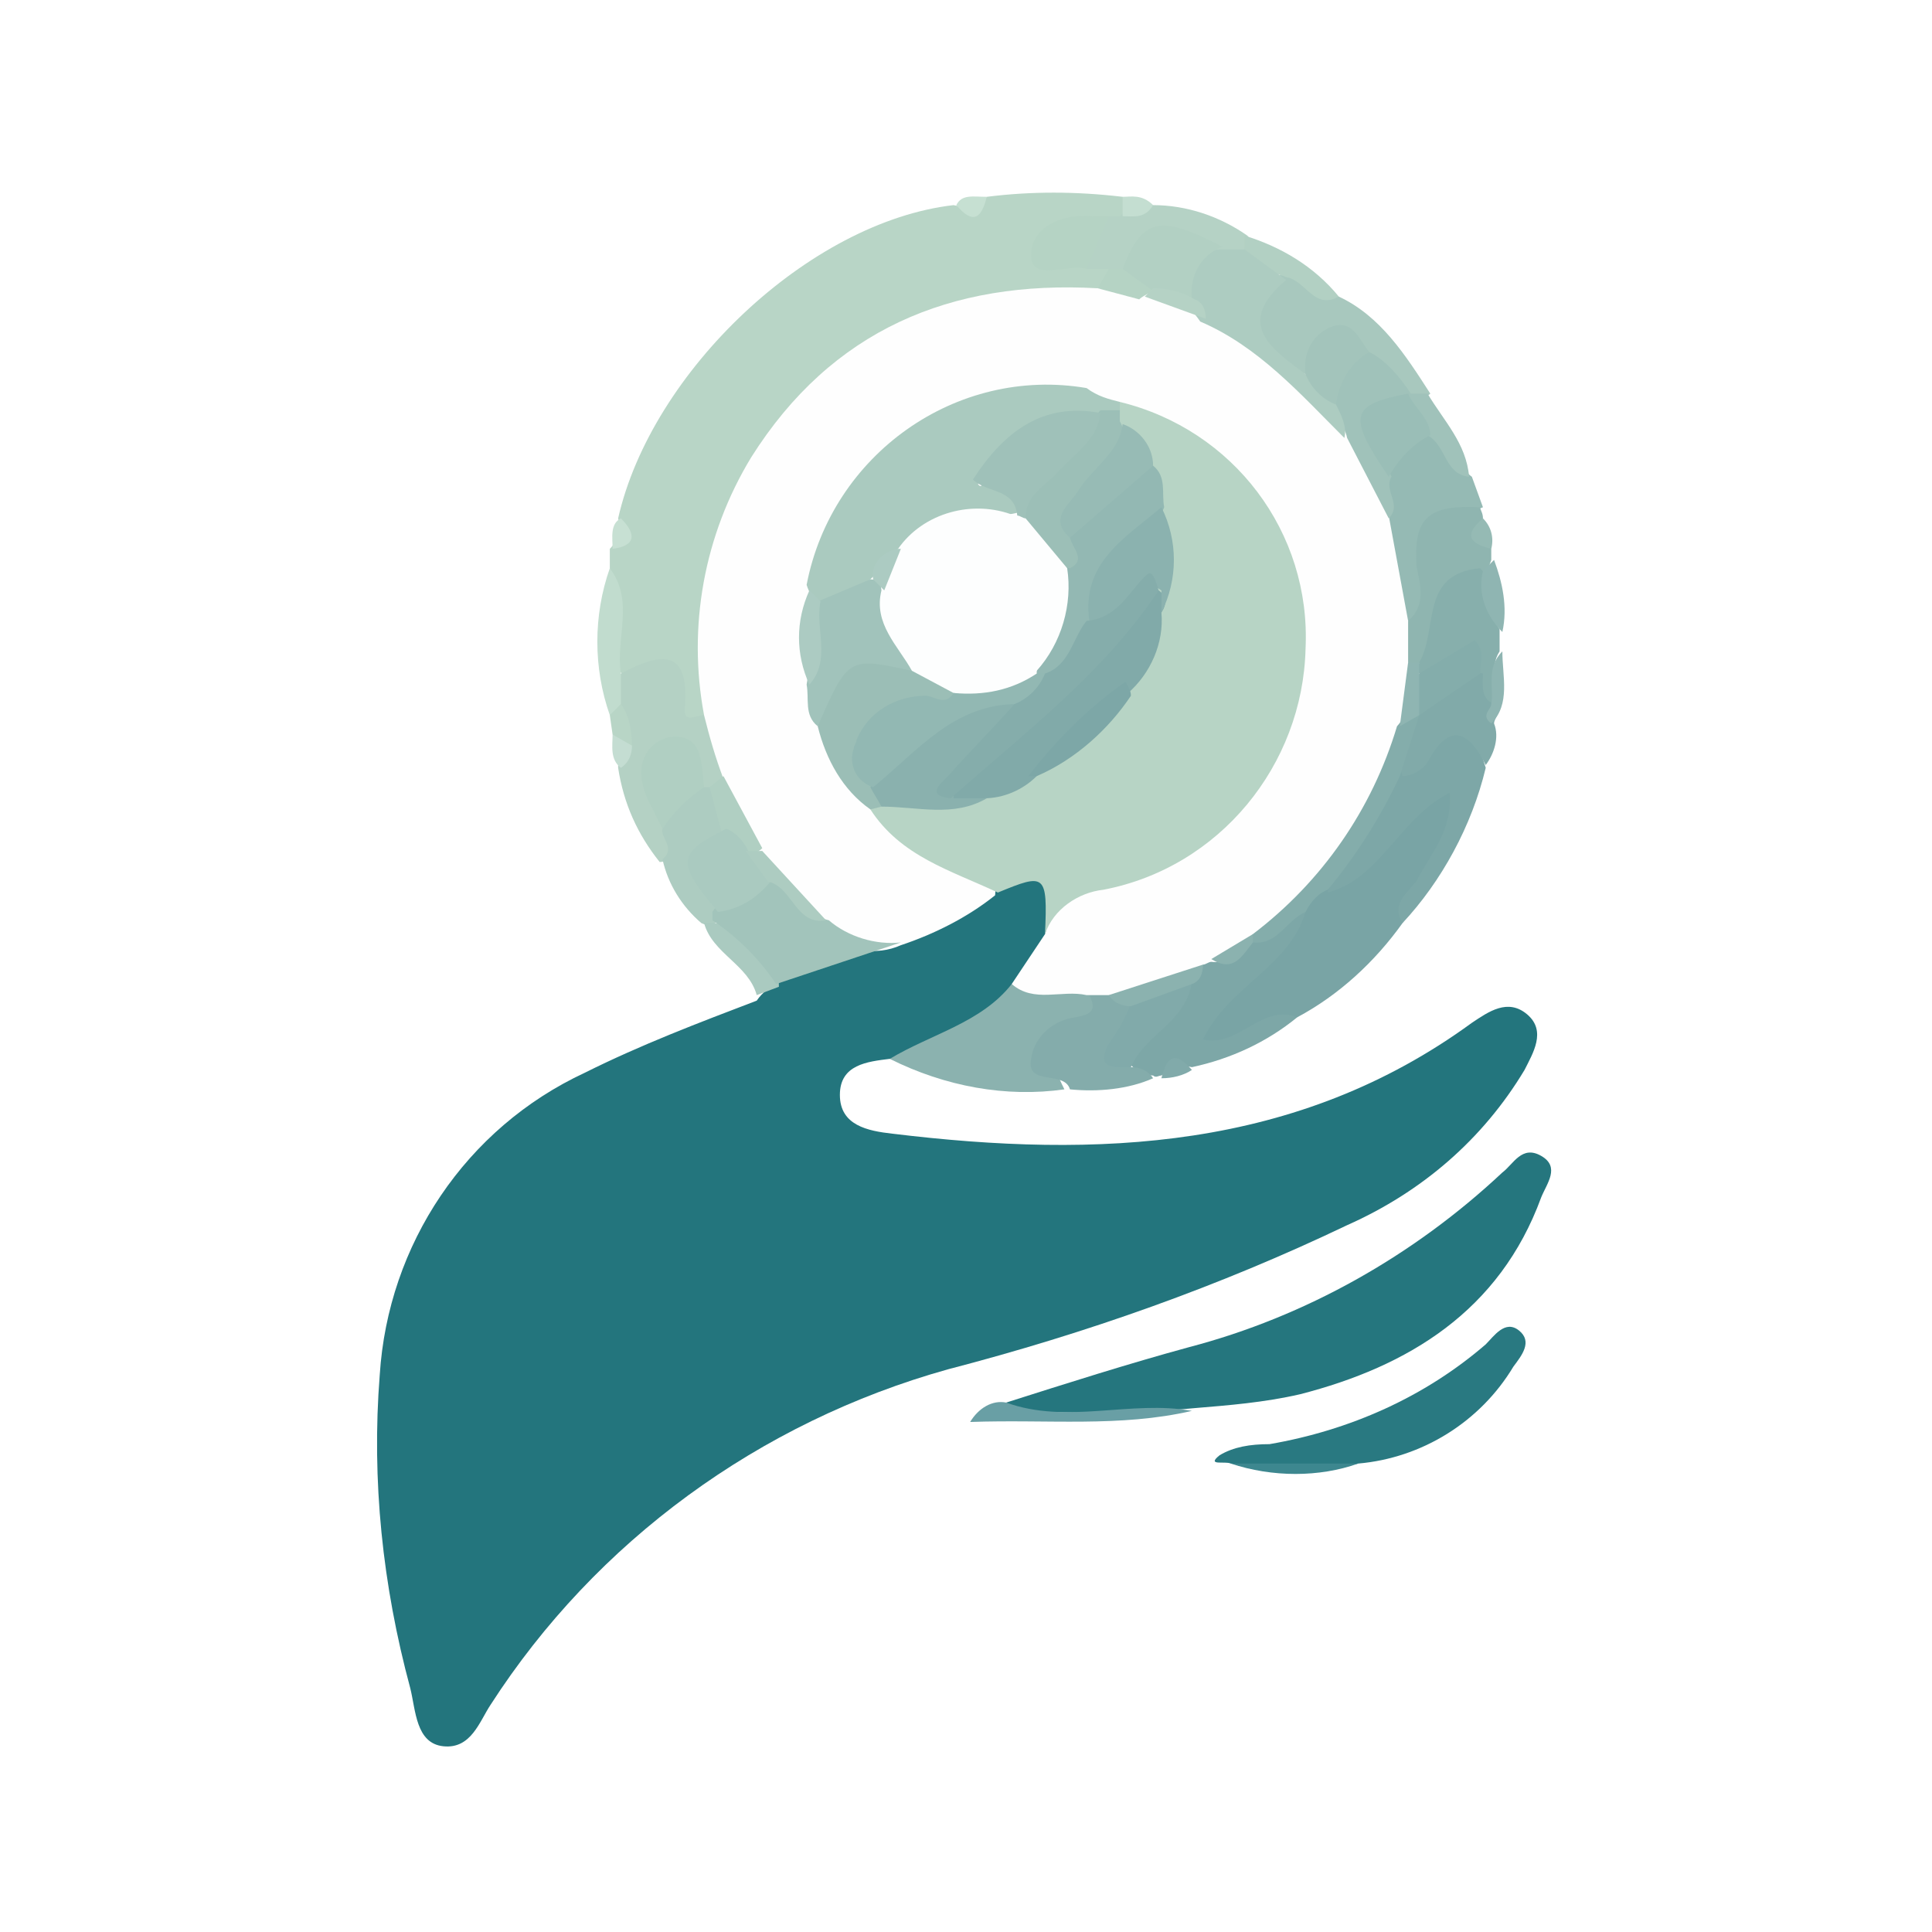
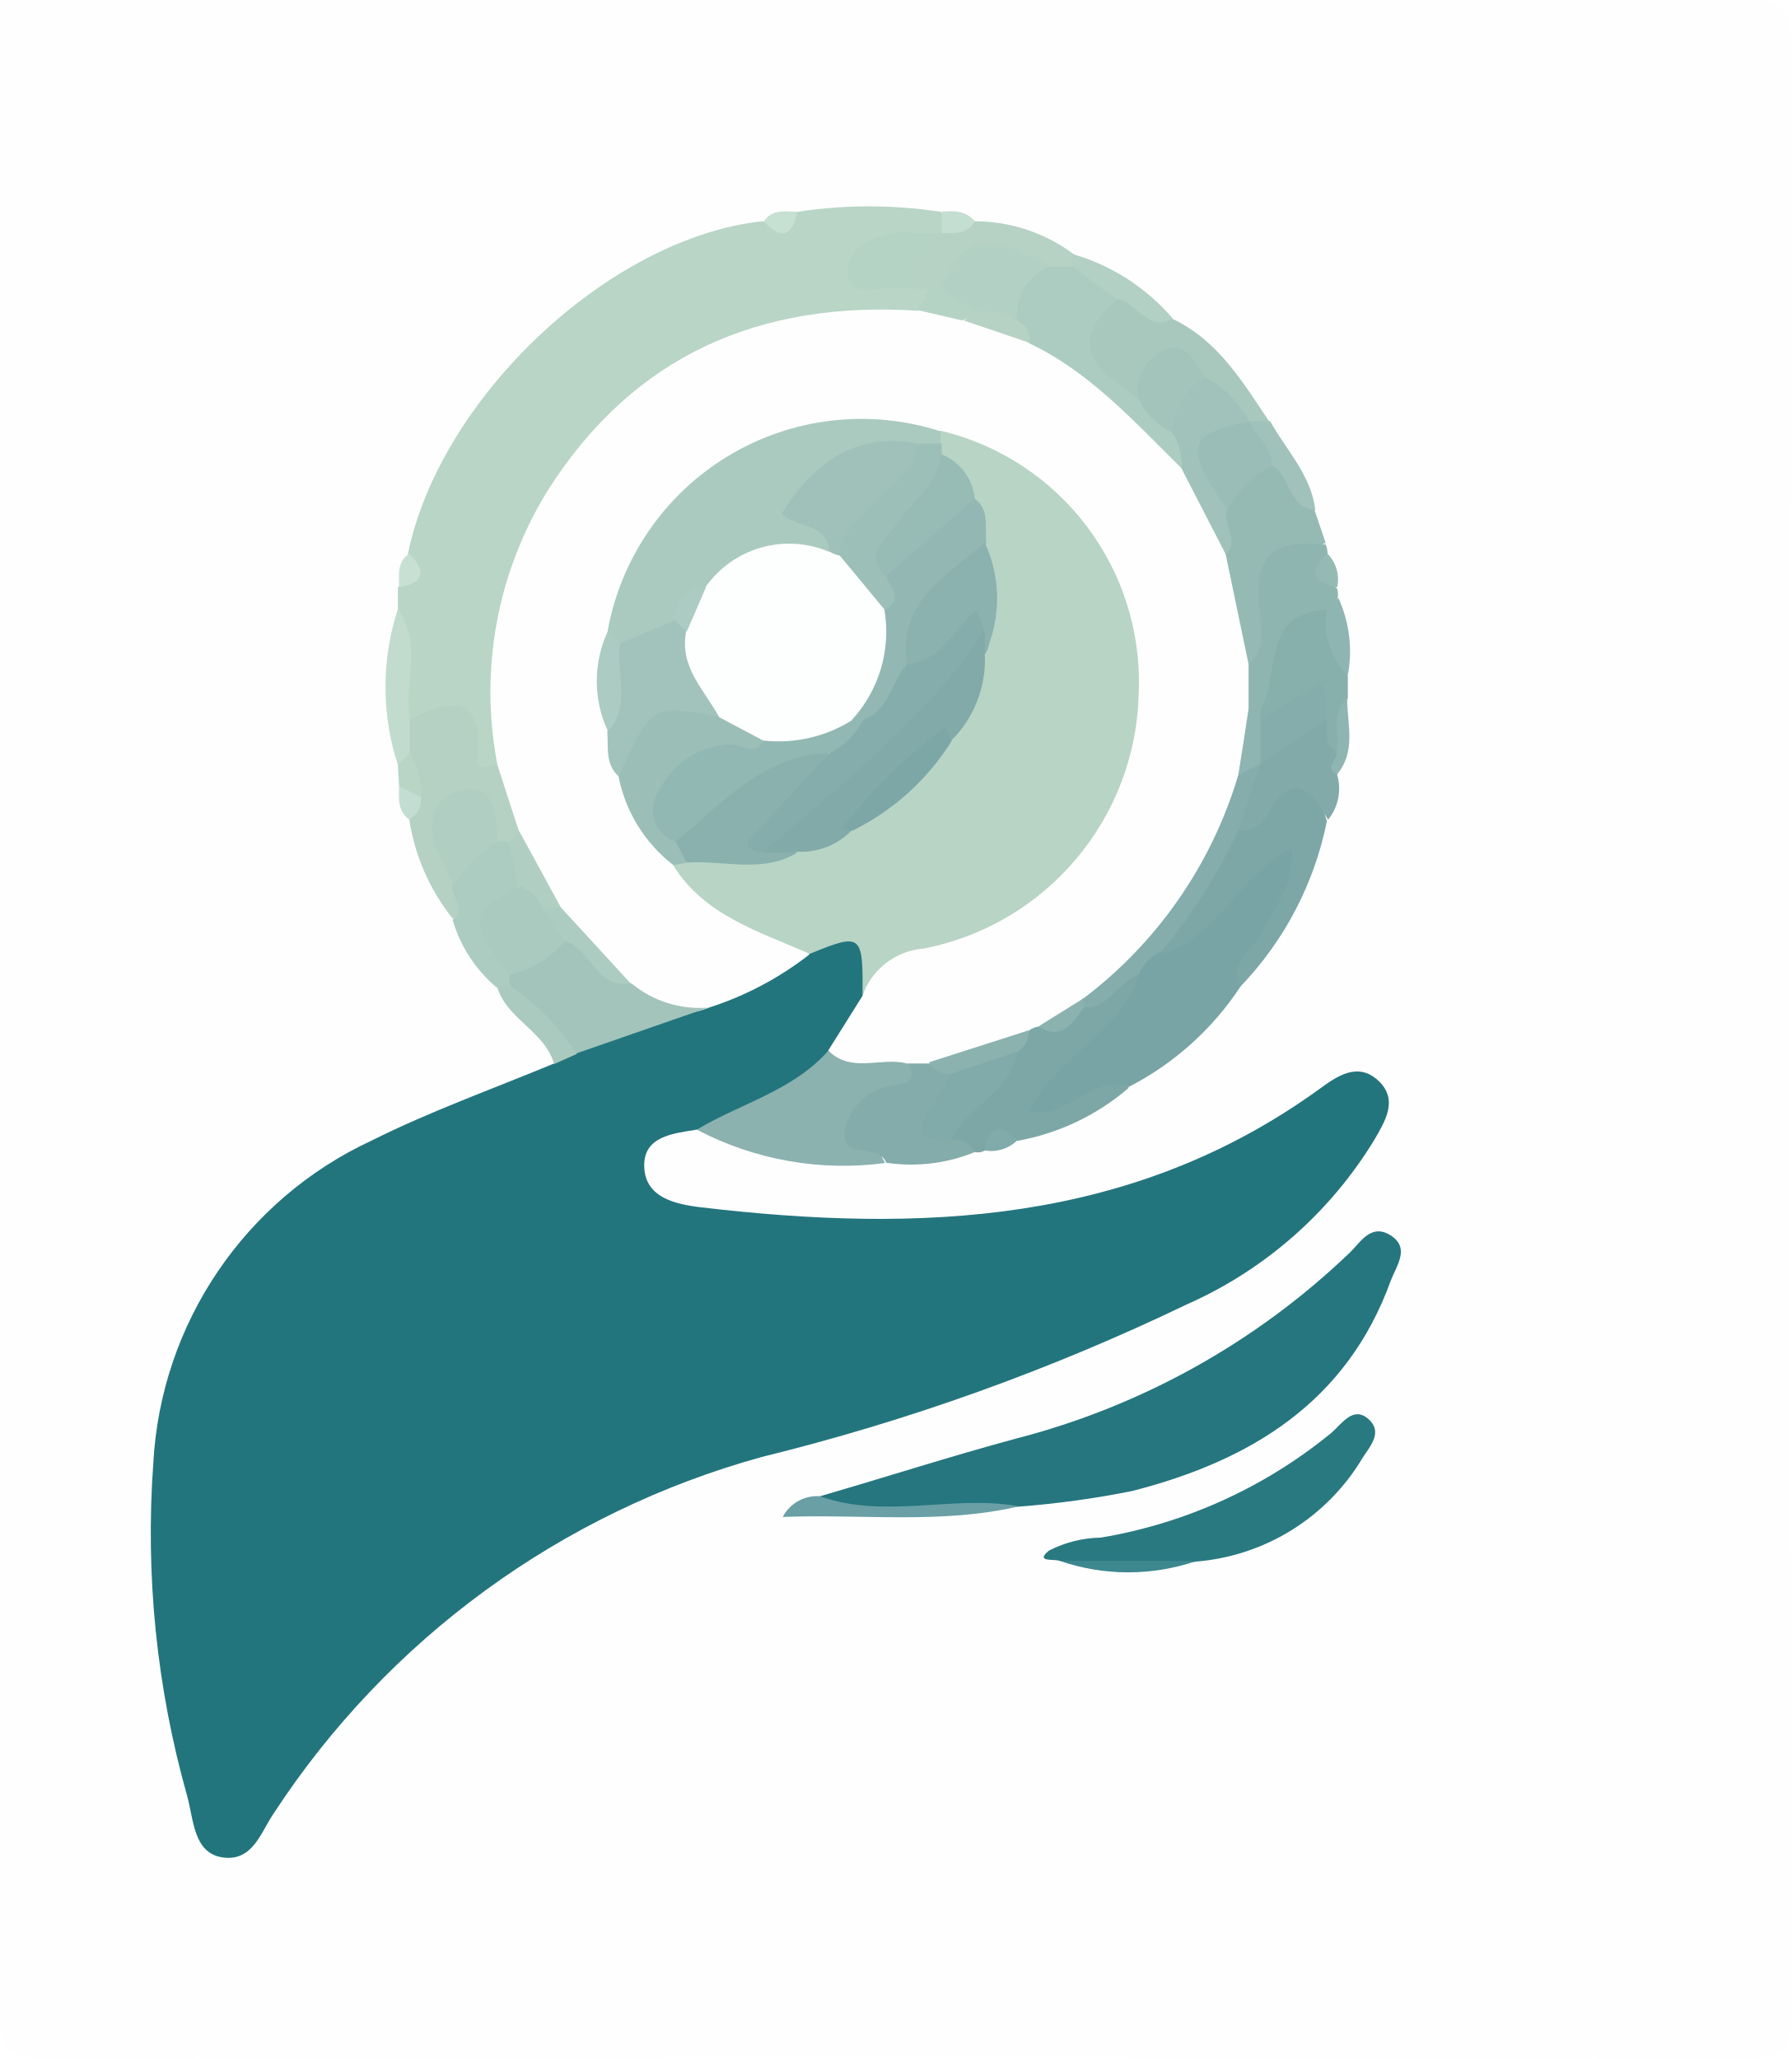
- <svg xmlns="http://www.w3.org/2000/svg" version="1.1" id="Capa_1" x="0px" y="0px" viewBox="0 0 69.7 69.7" style="enable-background:new 0 0 69.7 69.7;" xml:space="preserve">
-   <style type="text/css">
- 	.st0{fill:#23757D;}
- 	.st1{fill:#B8D5C6;}
- 	.st2{fill:#25767E;}
- 	.st3{fill:#79A4A5;}
- 	.st4{fill:#297981;}
- 	.st5{fill:#8BB2AF;}
- 	.st6{fill:#7DA7A7;}
- 	.st7{fill:#B4D1C4;}
- 	.st8{fill:#95BAB4;}
- 	.st9{fill:#A8C8BE;}
- 	.st10{fill:#84ACAB;}
- 	.st11{fill:#8FB5B0;}
- 	.st12{fill:#87AFAC;}
- 	.st13{fill:#81AAA9;}
- 	.st14{fill:#ADCCC1;}
- 	.st15{fill:#B5D2C5;}
- 	.st16{fill:#C1DCCE;}
- 	.st17{fill:#699FA5;}
- 	.st18{fill:#B2D0C3;}
- 	.st19{fill:#AACAC0;}
- 	.st20{fill:#A0C2BA;}
- 	.st21{fill:#3D878F;}
- 	.st22{fill:#8FB5B2;}
- 	.st23{fill:#C4DED1;}
- 	.st24{fill:#C7E0D3;}
- 	.st25{fill:#81AAAA;}
- 	.st26{fill:#C6E0D2;}
- 	.st27{fill:#C4DDD2;}
- 	.st28{fill:#FEFEFE;}
- 	.st29{fill:#B7D4C5;}
- 	.st30{fill:#A2C4BB;}
- 	.st31{fill:#B5D3C4;}
- 	.st32{fill:#84ADAB;}
- 	.st33{fill:#B0CFC2;}
- 	.st34{fill:#9ABEB7;}
- 	.st35{fill:#A3C4BB;}
- 	.st36{fill:#AACABF;}
- 	.st37{fill:#9BBEB6;}
- 	.st38{fill:#A1C3BB;}
- 	.st39{fill:#ACCBC2;}
- 	.st40{fill:#93B8B3;}
- 	.st41{fill:#8AB1AE;}
- 	.st42{fill:#9CBFB7;}
- 	.st43{fill:#97BBB5;}
- 	.st44{fill:#FDFEFE;}
- 	.st45{fill:#9FC1B9;}
- 	.st46{fill:#92B8B3;}
- 	.st47{fill:#85ADAB;}
- </style>
-   <g id="Capa_2_1_">
-     <g id="Capa_1-2">
-       <path class="st0" d="M32.1,38.2c-0.8,0.1-1.8,0.2-1.8,1.3s1,1.3,1.9,1.4c7.4,0.9,14.6,0.6,20.9-4c0.6-0.4,1.3-0.9,2-0.3    s0.2,1.4-0.1,2c-1.5,2.5-3.7,4.4-6.4,5.6c-4.6,2.2-9.4,3.9-14.4,5.2c-6.8,1.9-12.7,6.2-16.5,12.1C17.3,62.1,17,63.1,16,63    s-1-1.3-1.2-2.1c-1-3.7-1.4-7.5-1.1-11.3c0.3-4.7,3.1-8.9,7.4-10.9c2-1,4.1-1.8,6.2-2.6c0.2-0.3,0.5-0.5,0.8-0.7    c1.4-0.6,2.8-1,4.3-1.6c1.3-0.5,2.5-1.1,3.6-1.9c1.9-0.4,2-0.3,2.2,1.7c-0.2,0.9-0.6,1.7-1.3,2.3C35.7,37.1,34,37.9,32.1,38.2z" />
-       <path class="st1" d="M22,20.5v-0.7c0.3-0.3,0.4-0.7,0.3-1.1C23.5,13.4,29.2,8,34.4,7.4c0.4,0.1,0.9,0,1.2-0.3    c1.6-0.2,3.2-0.2,4.9,0c0.2,0.2,0.2,0.5,0.1,0.8c-0.1,0.1-0.3,0.2-0.4,0.3c-0.6,0.2-1.5,0.1-2,0.7c0.3,0.6,0.9,0.3,1.3,0.4    c0.3,0,0.5,0.2,0.7,0.4c0.1,0.4-0.1,0.8-0.5,1c-0.6,0.2-1.2,0.3-1.8,0.3c-7.1-0.1-12.8,6.6-12,13.5c0.1,0.4,0,0.9-0.1,1.3    c-0.3,0.4-1,0.9-1.1,0.3c-0.3-1.5-1.6-1.3-2.4-1.9C22,22.9,22,21.7,22,20.5z" />
-       <path class="st2" d="M36.3,50.6c2.2-0.7,4.4-1.4,6.6-2c4.2-1.1,8.1-3.3,11.3-6.3c0.4-0.3,0.7-1,1.4-0.6s0.2,1,0,1.5    c-1.5,4.1-4.8,6.1-8.7,7.1c-1.3,0.3-2.6,0.4-3.8,0.5C41,51,38.9,51,36.8,50.9C36.6,50.9,36.4,50.8,36.3,50.6    C36.3,50.7,36.3,50.6,36.3,50.6z" />
-       <path class="st3" d="M50.6,33.3c-1,1.4-2.3,2.6-3.8,3.4c-0.8,0.3-1.6,0.6-2.4,1c-0.3,0.1-0.7,0.3-1,0s-0.1-0.8,0.1-1.2    c0.6-0.7,1.2-1.4,1.9-2c0.6-0.5,1-1.1,1.3-1.8c0.2-0.4,0.5-0.7,1-0.9c1.4-0.6,2.2-1.8,3.2-2.7c0.4-0.4,0.8-1,1.4-0.6    s0.3,1.1,0.1,1.7C51.9,31.3,51,32.2,50.6,33.3z" />
-       <path class="st4" d="M44.4,52.8c-0.2-0.1-0.9,0.1-0.4-0.3c0.5-0.3,1.1-0.4,1.8-0.4c2.9-0.5,5.6-1.7,7.8-3.6    c0.3-0.3,0.7-0.9,1.2-0.5s0.1,0.9-0.2,1.3c-1.2,2-3.3,3.3-5.6,3.5C47.5,53,46,53,44.4,52.8z" />
-       <path class="st5" d="M32.1,38.2c1.5-0.9,3.3-1.3,4.4-2.7c0.8-0.2,1.7-0.1,2.5,0.1c0.6,0.4,1,1,0.1,1.3c-1.5,0.5-1.2,1.4-0.7,2.4    C36.3,39.6,34.1,39.2,32.1,38.2z" />
-       <path class="st6" d="M50.6,33.3c-0.5-0.8,0.4-1.2,0.6-1.7c0.5-0.9,1.2-1.7,1.1-3c-1.8,0.9-2.5,3.1-4.4,3.6c0.3-1.8,1.6-3,2.6-4.4    c0.3-0.3,0.6-0.6,0.9-0.9c1.2-1.1,1.7-0.9,2.2,0.8C53.1,29.8,52,31.8,50.6,33.3z" />
-       <path class="st6" d="M47.1,32.9c-0.6,2-2.8,2.7-3.7,4.6c1.3,0.3,2.1-1.3,3.4-0.8c-1.1,0.9-2.4,1.5-3.8,1.8    c-0.4-0.1-0.8,0.1-1.1,0.3c-0.1,0-0.2,0.1-0.3,0c-0.3,0-0.7-0.2-0.9-0.5c0.1-1.3,1.5-1.8,2-2.9c0.2-0.3,0.4-0.6,0.6-0.8    c0.1-0.1,0.3-0.2,0.4-0.2c0.6-0.1,1.1-0.4,1.5-0.8C45.8,33.5,46.2,32.6,47.1,32.9z" />
-       <path class="st7" d="M22.4,24.3c1.5-0.8,2.5-0.9,2.3,1.3c0,0.5,0.4,0.2,0.7,0.2c1,0.4,0.9,1.3,0.9,2.1c-0.1,0.3-0.3,0.5-0.5,0.6    c-0.2,0-0.4,0-0.5-0.1c-0.4-0.3-0.4-1.3-1.1-1s-0.4,1-0.3,1.6c0.1,0.3,0.2,0.6,0.3,0.9c0,0.4,0.7,1.1-0.4,1.2    c-0.8-1-1.3-2.1-1.5-3.4c0-0.3,0-0.6,0-1c0-0.5-0.1-1-0.3-1.5C22,24.9,22.2,24.5,22.4,24.3z" />
-       <path class="st8" d="M53.1,17.2l0.4,1.1c-1.3,0.5-2.1,1.1-1.8,2.7c0.1,0.5,0.2,1.5-0.9,1.4c-0.9-1-0.8-2.3-0.9-3.5    c0.2-0.6-0.2-1.2,0-1.8c0.2-0.8,0.9-1.5,1.8-1.7C52.5,15.6,52.4,16.7,53.1,17.2z" />
-       <path class="st9" d="M48.3,10.7c1.5,0.7,2.4,2.1,3.3,3.5c-0.2,0.2-0.5,0.2-0.7,0.1c-0.6-0.4-1.2-0.9-1.7-1.5    c-1.2-1.2-1.4,0.3-2.1,0.7c-2.3-1-2.5-2-0.9-3.6C47,9.7,47.6,10.6,48.3,10.7z" />
-       <path class="st10" d="M40.8,38.5c0.3,0,0.6,0.1,0.8,0.4c-0.9,0.4-2,0.5-3,0.4c-0.2-0.7-1.6-0.1-1.4-1.1c0.1-0.8,0.8-1.4,1.6-1.5    c0.5-0.1,0.8-0.2,0.5-0.8c0.2-0.2,0.4-0.3,0.7-0.3c0.3,0.1,0.7,0.3,0.9,0.5C41.2,37,40,37.7,40.8,38.5z" />
-       <path class="st11" d="M50.8,22.4c0.7-0.6,0.4-1.4,0.3-2c-0.1-1.7,0.4-2.2,2.3-2.1c0,0.1,0.1,0.2,0.1,0.4c-0.1,0.4,0,0.8,0.3,1.1    c0,0.1,0,0.2,0,0.4c-0.1,0.3-0.2,0.5-0.4,0.6c-1.5,0.5-1.1,2.5-2.3,3.2c-0.2,0-0.4-0.1-0.5-0.3C50.4,23.4,50.4,22.8,50.8,22.4z" />
-       <path class="st12" d="M51.2,23.9c0.7-1.2,0-3.2,2.2-3.4c0.6,0.6,0.3,1.6,0.7,2.2v0.8c-0.4,0.6,0,1.3-0.3,1.9    c-0.7,0.1-0.7-0.4-0.8-0.9c-0.2-0.2,0.3-1.1-0.6-0.5c-0.3,0.3-0.8,0.4-1.2,0.3c-0.1-0.1-0.1-0.2-0.1-0.3    C51.2,24,51.2,23.9,51.2,23.9z" />
-       <path class="st13" d="M53.5,24.3c0,0.4-0.1,0.9,0.4,1.1c0.3,0.3,0,0.5,0,0.7c0.2,0.5,0,1.1-0.3,1.5c-0.6-1.2-1.3-1.6-2.1-0.1    c-0.2,0.3-0.6,0.5-0.9,0.5c-0.3-0.8,0.2-1.4,0.4-2.1c0.1-0.1,0.2-0.3,0.3-0.4C51.8,24.9,52.3,24,53.5,24.3z" />
-       <path class="st14" d="M23.9,31c0.5-0.4-0.1-0.8,0-1.1c0-1,0.4-1.6,1.5-1.5h0.4c0.5,0.3,0.7,0.9,0.5,1.4c-0.9,0.7-1.1,2-0.4,2.9    c0,0,0,0,0,0.1c0,0.2,0,0.4-0.1,0.5s-0.3,0.1-0.5,0C24.6,32.7,24.1,31.9,23.9,31z" />
-       <path class="st15" d="M40,9.7h-0.8c-0.6-0.9,0.3-1.3,0.8-1.9h0.4c0.3-0.3,0.7-0.5,1.2-0.4c1.2,0,2.4,0.4,3.4,1.1    c0.1,0.1,0.1,0.2,0.1,0.3S45.1,9,45,9c-0.2,0.2-0.5,0.2-0.8,0.2c-1.3-0.5-2.6-0.9-3.6,0.6C40.4,9.8,40.2,9.8,40,9.7z" />
-       <path class="st16" d="M22.4,24.3v1.1c-0.1,0.1-0.2,0.4-0.4,0.4c-0.6-1.7-0.6-3.6,0-5.3C22.9,21.7,22.2,23,22.4,24.3z" />
-       <path class="st17" d="M36.3,50.6c2.2,0.8,4.5-0.1,6.7,0.3c-2.6,0.6-5.2,0.3-8,0.4C35.3,50.8,35.8,50.5,36.3,50.6z" />
-       <path class="st18" d="M44.9,8.9V8.5c1.3,0.4,2.5,1.1,3.4,2.2c-0.9,0.5-1.2-0.6-1.9-0.7C45.8,9.7,44.8,10.1,44.9,8.9z" />
-       <path class="st19" d="M25.4,33.3h0.4c1.3,0,2.3,1,2.3,2.3l-0.8,0.3C27,34.8,25.7,34.4,25.4,33.3z" />
-       <path class="st20" d="M50.8,14.2h0.7c0.6,1,1.4,1.8,1.5,3c-0.9-0.1-0.8-1.1-1.5-1.5c-0.4-0.3-0.8-0.7-0.8-1.3L50.8,14.2z" />
-       <path class="st21" d="M44.4,52.8H49C47.6,53.3,45.9,53.3,44.4,52.8z" />
-       <path class="st22" d="M54.2,22.8c-0.6-0.6-0.9-1.4-0.7-2.2l0.4-0.4C54.2,21,54.4,21.9,54.2,22.8z" />
-       <path class="st22" d="M53.8,26.1c-0.4-0.3,0-0.5,0-0.7c0.1-0.6-0.2-1.3,0.4-1.9C54.2,24.4,54.5,25.4,53.8,26.1z" />
-       <path class="st23" d="M41.6,7.4c-0.3,0.5-0.7,0.4-1.1,0.4c0-0.2,0-0.5,0-0.7C40.8,7.1,41.2,7,41.6,7.4z" />
-       <path class="st24" d="M22.4,18.7c0.6,0.6,0.5,1-0.3,1.1C22.1,19.4,22,18.9,22.4,18.7z" />
-       <path class="st8" d="M53.8,19.8c-0.8-0.2-1-0.5-0.3-1.1C53.8,19,53.9,19.4,53.8,19.8z" />
-       <path class="st1" d="M22,25.8l0.4-0.4c0.3,0.4,0.4,1,0.4,1.5c-0.4,0.2-0.5-0.2-0.7-0.4L22,25.8z" />
-       <path class="st25" d="M41.9,38.9c0.2-0.8,0.5-1,1.1-0.3C42.7,38.8,42.3,38.9,41.9,38.9z" />
-       <path class="st26" d="M35.6,7.1c-0.2,0.8-0.5,1-1.1,0.3C34.7,7,35.1,7.1,35.6,7.1z" />
-       <path class="st27" d="M22.1,26.5l0.7,0.4c0,0.3-0.1,0.6-0.4,0.8C22,27.4,22.1,26.9,22.1,26.5z" />
-       <path class="st28" d="M50.8,22.4v1.5c0.5,0.7,0,1.4,0,2.2c-0.9,3.1-2.7,5.8-5.3,7.7c-0.7,0.2-1,1-1.8,0.9c-0.1,0-0.2,0.1-0.3,0.1    c-0.8,1-2.1,1.4-3.4,1.1h-0.8c-0.9-0.2-1.9,0.3-2.7-0.4l1.2-1.8c0.3-0.9,0.2-1.8,1.6-2c4-0.6,7-3.8,7.3-7.8s-2.1-7.4-6.3-8.9    c-5.3-1.2-9.2,1.2-10.8,6.4c-0.4,1-0.4,2.1-0.1,3.2c0.1,0.5,0.2,1,0.4,1.5c0.4,1.1,1,2.2,1.9,3c0.9,1.1,2,1.9,3.3,2.3    c0.4,0.1,1,0.2,0.9,0.9c-1,0.8-2.2,1.4-3.4,1.8c-0.9,0.4-1.9,0.2-2.6-0.4c-1-0.8-1.8-1.7-2.6-2.7c-0.7-0.8-1.1-1.8-1.2-2.9    c-0.3-0.8-0.5-1.5-0.7-2.3c-0.6-3.2,0-6.5,1.7-9.3c2.9-4.6,7.2-6.4,12.5-6.1c0.5-0.4,1-0.1,1.6-0.1c0.8,0.2,1.6,0.5,2.3,0.8    c2,1.2,3.8,2.7,5.3,4.4c0.6,1,1,2,1.3,3.1L50.8,22.4z" />
-       <path class="st29" d="M36,32.2c-1.7-0.8-3.5-1.3-4.6-3c0.1-0.2,0.3-0.3,0.5-0.4c1.1-0.4,2.3,0,3.4-0.3c0.7-0.1,1.3-0.4,1.9-0.8    c1.3-0.7,2.4-1.8,3.3-3c0.6-0.8,1-1.8,1.1-2.8c0.2-1.1,0.2-2.3,0-3.4c-0.1-0.5-0.2-1-0.3-1.5c-0.3-0.6-0.6-1.1-1-1.6    c-0.1-0.2-0.1-0.3-0.1-0.5s0.1-0.3,0.2-0.4c4.1,1,6.9,4.7,6.7,8.9c-0.1,4.2-3.1,7.9-7.3,8.7c-0.9,0.1-1.8,0.7-2.1,1.6    C37.8,31.5,37.7,31.5,36,32.2z" />
-       <path class="st30" d="M29.9,33.2c0.7,0.6,1.7,0.9,2.6,0.8L28,35.5c-0.6-0.9-1.4-1.7-2.3-2.3v-0.3c0.4-0.6,1.1-1.1,1.9-1.3    C28.7,31.8,29,33,29.9,33.2z" />
-       <path class="st31" d="M40,7.8l-0.8,1.9c-0.7-0.2-2,0.5-2-0.5s1.1-1.5,2.2-1.4C39.6,7.8,39.8,7.8,40,7.8z" />
-       <path class="st31" d="M41.1,10.8l-1.5-0.4L40,9.7h0.4c0.5,0,1,0,1.2,0.6C41.6,10.6,41.3,10.6,41.1,10.8z" />
-       <path class="st32" d="M45.2,33.7c2.5-1.9,4.3-4.5,5.2-7.5c0.2-0.2,0.3-0.6,0.8-0.4L50.5,28c-0.7,1.5-1.6,2.9-2.6,4.1    c-0.3,0.1-0.6,0.4-0.8,0.8c-0.7,0.3-1,1.2-1.9,1.1C45.1,33.9,45,33.9,45.2,33.7C45.2,33.7,45.2,33.7,45.2,33.7z" />
-       <path class="st25" d="M40.8,38.5c-0.6,0-1.4,0.1-0.7-1c0.3-0.4,0.5-0.8,0.7-1.3c0.5-0.7,1.4-0.9,2.2-0.8    C42.8,36.9,41.3,37.3,40.8,38.5z" />
-       <path class="st5" d="M43,35.5l-2.2,0.8c-0.3,0-0.6-0.1-0.8-0.4l3.4-1.1C43.4,35.1,43.3,35.4,43,35.5z" />
-       <path class="st5" d="M45.2,33.7V34c-0.4,0.5-0.7,1.1-1.5,0.6L45.2,33.7z" />
-       <path class="st33" d="M25.4,28.4c-0.6,0.4-1.1,0.9-1.5,1.5l-0.5-1c-0.5-1-0.3-2,0.7-2.3C25.4,26.4,25.3,27.6,25.4,28.4z" />
-       <path class="st33" d="M26.1,28l1.4,2.6c-0.2,0.2-0.4,0.2-0.7,0.2c-0.4-0.2-0.7-0.5-0.8-0.9l-0.4-1.5L26.1,28z" />
-       <path class="st20" d="M50.1,18.7l-1.5-2.9c-0.1-0.5-0.5-0.8-0.6-1.3c0.1-0.9,0.2-1.8,1.4-1.8c0.6,0.3,1.1,0.9,1.5,1.5l0,0    c-1.3,0.7-1.2,1.8-0.7,3C49.9,17.7,50.6,18.2,50.1,18.7z" />
-       <path class="st34" d="M50.1,17.2c-1.5-2.2-1.4-2.6,0.7-3c0.2,0.5,0.8,0.9,0.8,1.5C51,16,50.5,16.5,50.1,17.2z" />
-       <path class="st14" d="M48.2,14.6c0.2,0.4,0.4,0.8,0.3,1.2c-1.6-1.6-3.1-3.3-5.2-4.2c-0.2-0.3-0.5-0.6-0.6-0.9    c-0.1-1,0.2-1.7,1.4-1.7h0.8l1.5,1.1c-1.9,1.6-0.5,2.5,0.7,3.4C47.8,13.5,47.9,14.1,48.2,14.6z" />
-       <path class="st35" d="M48.2,14.6c-0.5-0.2-0.9-0.6-1.1-1.1c-0.1-0.7,0.2-1.4,0.9-1.7c0.8-0.3,1,0.4,1.4,0.9    C48.7,13.1,48.3,13.8,48.2,14.6z" />
-       <path class="st22" d="M51.2,25.8l-0.7,0.4c0.1-0.8,0.2-1.5,0.3-2.3h0.4v0.4C51.6,24.7,51.6,25.3,51.2,25.8z" />
-       <path class="st32" d="M51.2,25.8v-1.5l2-1.2c0.4,0.4,0.2,0.8,0.2,1.2L51.2,25.8z" />
-       <path class="st19" d="M26.2,29.9c0.3,0.1,0.6,0.4,0.8,0.8c0.3,0.4,1,0.4,0.8,1.1c-0.5,0.6-1.1,1-1.9,1.1    C24.4,31.1,24.4,30.8,26.2,29.9z" />
-       <path class="st18" d="M44.1,8.9c-0.8,0.3-1.2,1.1-1.1,1.9c-0.5,0.1-1,0-1.4-0.3l-1.1-0.8C41.2,7.9,41.8,7.7,44.1,8.9z" />
-       <path class="st36" d="M40.4,14.5v0.4c-0.2,0.2-0.4,0.3-0.7,0.4c-2.4,0.1-2.4,0.1-4.3,2.1c-0.3,0,0.1,0.3,0,0    c0.9-0.1,1.4,0.1,1.3,1.1c-1.4,0.3-2.9,0.2-4,1.3c-0.5,0.3-0.9,0.7-1.3,1.1c-0.6,0.4-1.1,0.9-1.8,0.8c-0.3-0.1-0.4-0.3-0.5-0.6    c0.9-4.7,5.4-7.9,10.1-7.1C39.6,14.3,40,14.4,40.4,14.5z" />
-       <path class="st37" d="M31.8,29.1l-0.4,0.1c-1-0.7-1.6-1.8-1.9-3c0.3-2.8,1.1-3.3,3.6-2.1c0.6,0.2,1.3,0.2,1.5,1    c-0.2,0.9-0.9,0.6-1.5,0.7c-1.4,0.3-1.9,1-1.5,2.5C31.8,28.5,32,28.8,31.8,29.1z" />
-       <path class="st38" d="M32.9,24.2c-2.3-0.5-2.3-0.5-3.4,2c-0.5-0.4-0.3-1-0.4-1.5c0.2-1-0.3-2.1,0.4-3l1.9-0.8    c0.3,0,0.5,0.2,0.6,0.4C32.2,22.3,33.1,23.1,32.9,24.2z" />
-       <path class="st39" d="M29.6,21.7c-0.2,1,0.4,2.1-0.4,3c-0.5-1.1-0.5-2.3,0-3.4L29.6,21.7z" />
-       <path class="st14" d="M27.7,31.8l-0.8-1.1h0.6l2.3,2.5C28.7,33.4,28.6,32,27.7,31.8z" />
-       <path class="st15" d="M41.6,10.4c0.5,0,1,0.1,1.5,0.4c0.3,0.1,0.4,0.4,0.4,0.7l-2.2-0.8L41.6,10.4z" />
-       <path class="st13" d="M41.9,22.1c0.1,1.1-0.4,2.2-1.2,2.9c-1.3,0.8-2.4,1.8-3.3,3c-0.5,0.5-1.2,0.8-1.9,0.8    c-0.3,0.2-0.7,0.2-1.1,0.1c-0.3-0.4,0-0.7,0.2-0.9c2.4-2,4.7-4.3,6.7-6.7c0.2-0.1,0.4-0.1,0.5,0C42.1,21.5,42.1,21.8,41.9,22.1z" />
-       <path class="st40" d="M41.6,16.8c0.5,0.4,0.3,1,0.4,1.5c-0.6,1.5-2.5,2.3-2.4,4.2c-0.3,0.9-0.6,1.8-1.7,2c-0.2,0-0.4-0.1-0.5-0.2    c0-1.2,0.9-2.3,0.8-3.5c0.1-0.5,0.1-1,0.2-1.5C39.3,18.3,39.9,16.9,41.6,16.8z" />
-       <path class="st41" d="M34.4,28.8h1.2c-1.2,0.7-2.5,0.3-3.8,0.3c-0.1-0.2-0.3-0.5-0.4-0.7c0.9-2,2.9-3.2,5.1-3.2    c0.6,0.8-0.3,1.1-0.5,1.6C35.6,27.6,34.4,27.7,34.4,28.8z" />
-       <path class="st5" d="M39.3,22.4c-0.3-2.1,1.3-3,2.6-4.1c0.6,1.2,0.6,2.6,0,3.8c0-0.3,0-0.5,0-0.8c-0.7-0.5-0.7,0.3-0.9,0.5    C40.5,22.2,40.1,22.9,39.3,22.4z" />
-       <path class="st42" d="M38.6,19.4c0.1,0.4,0.6,0.8,0,1.1c-1-0.2-1.4-1-1.7-1.9c0.1-1.9,1.8-2.6,2.8-3.8h0.7v0.4    c0.5,0.9-0.2,1.3-0.6,1.9C39.4,17.9,38.5,18.4,38.6,19.4z" />
-       <path class="st43" d="M38.6,19.4c-0.8-0.7,0-1.2,0.3-1.7c0.5-0.8,1.5-1.4,1.6-2.4c0.6,0.2,1.1,0.8,1.1,1.5L38.6,19.4z" />
-       <path class="st6" d="M37.4,28h-0.3c1-1.3,2.2-2.5,3.5-3.4c0.1,0.2,0.2,0.3,0.2,0.5C40,26.3,38.8,27.4,37.4,28z" />
-       <path class="st44" d="M37,18.7c0.5,0.6,1,1.2,1.5,1.8c0.2,1.3-0.2,2.7-1.1,3.7c-0.6,1-1.8,1.4-2.8,0.8c-0.1,0.1-0.1,0-0.2,0    l-1.5-0.8c-0.5-0.9-1.4-1.7-1.1-2.9c-0.1-0.6,0.1-1.2,0.6-1.5c0.9-1.3,2.7-1.8,4.2-1.2C36.8,18.5,36.9,18.5,37,18.7z" />
-       <path class="st45" d="M37,18.7c-0.1,0-0.2-0.1-0.3-0.1c-0.1-1-1.1-0.8-1.6-1.3c1.1-1.7,2.5-2.8,4.6-2.4c-0.1,1-1,1.5-1.6,2.2    C37.6,17.6,37,17.9,37,18.7z" />
-       <path class="st39" d="M32.5,19.8l-0.6,1.5l-0.4-0.4c-0.1-0.5,0.3-1,0.9-1.1C32.3,19.8,32.4,19.8,32.5,19.8z" />
-       <path class="st46" d="M34.4,25c1.1,0.1,2.1-0.1,3-0.7h0.4c0.1,0.8-0.3,1.2-1.1,1.1c-2.3,0-3.6,1.7-5.2,3c-0.6-0.2-0.9-0.8-0.7-1.4    c0-0.1,0.1-0.2,0.1-0.3c0.4-1,1.4-1.6,2.5-1.6C33.7,25.1,34.1,25.5,34.4,25z" />
-       <path class="st47" d="M36.6,25.4c0.5-0.2,0.9-0.6,1.1-1.1c0.9-0.3,1-1.3,1.5-1.9c1.1-0.1,1.5-1,2.1-1.6c0.2-0.2,0.3-0.2,0.5,0.5    c-2,3-4.8,5.1-7.5,7.5c-0.9-0.1-0.4-0.5-0.1-0.8C35,27.1,35.8,26.3,36.6,25.4z" />
+ <svg xmlns="http://www.w3.org/2000/svg" viewBox="0 0 60.65 69.7">
+   <defs>
+     <style>.cls-1{fill:#fefefe;}.cls-2{fill:#23757d;}.cls-3{fill:#b8d5c6;}.cls-4{fill:#25767e;}.cls-5{fill:#79a4a5;}.cls-6{fill:#297981;}.cls-7{fill:#8bb2af;}.cls-8{fill:#7da7a7;}.cls-9{fill:#b4d1c4;}.cls-10{fill:#95bab4;}.cls-11{fill:#a8c8be;}.cls-12{fill:#84acab;}.cls-13{fill:#8fb5b0;}.cls-14{fill:#87afac;}.cls-15{fill:#81aaa9;}.cls-16{fill:#adccc1;}.cls-17{fill:#b5d2c5;}.cls-18{fill:#c1dcce;}.cls-19{fill:#699fa5;}.cls-20{fill:#b2d0c3;}.cls-21{fill:#aacac0;}.cls-22{fill:#a0c2ba;}.cls-23{fill:#3d878f;}.cls-24{fill:#8fb5b2;}.cls-25{fill:#c4ded1;}.cls-26{fill:#c7e0d3;}.cls-27{fill:#81aaaa;}.cls-28{fill:#c6e0d2;}.cls-29{fill:#c4ddd2;}.cls-30{fill:#b7d4c5;}.cls-31{fill:#a2c4bb;}.cls-32{fill:#b5d3c4;}.cls-33{fill:#84adab;}.cls-34{fill:#b0cfc2;}.cls-35{fill:#9abeb7;}.cls-36{fill:#a3c4bb;}.cls-37{fill:#aacabf;}.cls-38{fill:#9bbeb6;}.cls-39{fill:#a1c3bb;}.cls-40{fill:#accbc2;}.cls-41{fill:#93b8b3;}.cls-42{fill:#8ab1ae;}.cls-43{fill:#9cbfb7;}.cls-44{fill:#97bbb5;}.cls-45{fill:#fdfefe;}.cls-46{fill:#9fc1b9;}.cls-47{fill:#92b8b3;}.cls-48{fill:#85adab;}</style>
+   </defs>
+   <g id="Capa_2" data-name="Capa 2">
+     <g id="Capa_1-2" data-name="Capa 1">
+       <path class="cls-1" d="M0,0Q29.58,0,59.12,0c1.28,0,1.54.25,1.53,1.53q-.07,33.32,0,66.63c0,1.28-.25,1.54-1.53,1.54q-28.78-.09-57.59,0C.25,69.7,0,69.45,0,68.16Q.08,34.1,0,0Z" />
+       <path class="cls-2" d="M23.59,38.24c-.8.13-1.81.22-1.78,1.25s1,1.27,1.93,1.38c7.4.87,14.57.59,20.92-4,.59-.43,1.3-.94,2-.29s.22,1.39-.13,2a14.12,14.12,0,0,1-6.36,5.58,73.87,73.87,0,0,1-14.38,5.16A28.92,28.92,0,0,0,9.27,61.38c-.43.62-.7,1.63-1.71,1.5s-1-1.27-1.22-2.07A32.77,32.77,0,0,1,5.19,49.53a12.8,12.8,0,0,1,7.39-10.92c2-1,4.11-1.75,6.18-2.61a2.47,2.47,0,0,1,.8-.71c1.38-.61,2.84-1,4.25-1.56a18.57,18.57,0,0,0,3.65-1.89c1.89-.44,2-.34,2.16,1.66a4.51,4.51,0,0,1-1.25,2.28A7.67,7.67,0,0,1,23.59,38.24Z" />
+       <path class="cls-3" d="M13.47,20.61l0-.73a1.22,1.22,0,0,0,.34-1.13c1.09-5.31,6.84-10.71,12-11.26A1.23,1.23,0,0,0,27,7.17a16.09,16.09,0,0,1,4.85,0,.64.64,0,0,1,.11.76,1.23,1.23,0,0,1-.44.3c-.65.21-1.45.06-2,.72.29.61.87.27,1.27.43a1.24,1.24,0,0,1,.73.4.93.93,0,0,1-.5,1,3.92,3.92,0,0,1-1.82.26c-7.1-.1-12.8,6.64-12,13.45a2.44,2.44,0,0,1-.12,1.28c-.3.4-1,.88-1.07.3-.26-1.53-1.61-1.28-2.43-1.85A28.35,28.35,0,0,1,13.47,20.61Z" />
+       <path class="cls-4" d="M27.76,50.65C30,50,32.17,49.3,34.39,48.7A25.52,25.52,0,0,0,45.7,42.4c.36-.35.72-1,1.38-.58s.21,1,0,1.54c-1.49,4.12-4.76,6.09-8.74,7.11A31.45,31.45,0,0,1,34.5,51a55.38,55.38,0,0,1-6.31.12A.38.38,0,0,1,27.76,50.65Z" />
+       <path class="cls-5" d="M42,33.39a10,10,0,0,1-3.8,3.41,21.06,21.06,0,0,0-2.39,1c-.34.12-.72.34-1,0s-.13-.83.14-1.19a20.48,20.48,0,0,1,1.92-2,5.42,5.42,0,0,0,1.35-1.77,2.13,2.13,0,0,1,.95-.95c1.36-.57,2.17-1.77,3.18-2.74.38-.37.84-.95,1.4-.61s.28,1.12.06,1.67C43.35,31.34,42.48,32.25,42,33.39Z" />
+       <path class="cls-6" d="M35.88,52.84c-.18-.08-.86.06-.37-.35a4,4,0,0,1,1.76-.44,16.65,16.65,0,0,0,7.82-3.56c.34-.3.72-.9,1.23-.46s.07.92-.19,1.32a7.24,7.24,0,0,1-5.62,3.51A15,15,0,0,1,35.88,52.84Z" />
+       <path class="cls-7" d="M23.59,38.24c1.48-.89,3.25-1.31,4.45-2.67a5.52,5.52,0,0,1,2.49.12c.6.4,1,1,.09,1.31-1.47.53-1.16,1.38-.66,2.37A10.66,10.66,0,0,1,23.59,38.24Z" />
+       <path class="cls-8" d="M42,33.39c-.45-.8.36-1.15.63-1.67.47-.92,1.21-1.73,1.09-3-1.82.92-2.48,3.07-4.44,3.56.33-1.77,1.63-3,2.56-4.4.34-.25.61-.58.93-.86,1.17-1.06,1.71-.85,2.15.78A11.28,11.28,0,0,1,42,33.39Z" />
+       <path class="cls-8" d="M38.55,33c-.61,2-2.77,2.71-3.71,4.61,1.35.33,2.13-1.32,3.38-.79a7.92,7.92,0,0,1-3.78,1.8,1.29,1.29,0,0,0-1.12.34A.5.5,0,0,1,33,39a1,1,0,0,1-.86-.46c.13-1.35,1.53-1.82,2-2.91a4.33,4.33,0,0,1,.58-.82,1.17,1.17,0,0,1,.44-.2,3.31,3.31,0,0,0,1.49-.76C37.28,33.61,37.66,32.73,38.55,33Z" />
+       <path class="cls-9" d="M13.87,24.37c1.46-.77,2.49-.85,2.29,1.32-.05.47.42.23.68.18,1,.43.89,1.3.93,2.13a.93.93,0,0,1-.53.6.69.69,0,0,1-.5-.12c-.4-.3-.36-1.25-1.09-1s-.44,1-.28,1.59a6.8,6.8,0,0,0,.31.86c0,.41.68,1.06-.36,1.16a7.08,7.08,0,0,1-1.47-3.39,7.53,7.53,0,0,0,0-.95,3.52,3.52,0,0,0-.32-1.46A1,1,0,0,1,13.87,24.37Z" />
+       <path class="cls-10" d="M44.5,17.26l.38,1.12c-1.27.47-2.14,1.14-1.82,2.74.1.55.17,1.47-.93,1.4-.94-1-.8-2.25-.89-3.45.24-.61-.16-1.22,0-1.84A2.35,2.35,0,0,1,43,15.55C43.94,15.69,43.88,16.78,44.5,17.26Z" />
+       <path class="cls-11" d="M39.71,10.8c1.54.74,2.36,2.13,3.26,3.47a.64.64,0,0,1-.71.12,8.64,8.64,0,0,1-1.73-1.46c-1.17-1.18-1.43.34-2.09.69-2.29-1-2.53-2-.88-3.63C38.46,9.77,39,10.66,39.71,10.8Z" />
+       <path class="cls-12" d="M32.2,38.59A.78.78,0,0,1,33,39a5.7,5.7,0,0,1-3,.36c-.24-.68-1.56-.07-1.4-1.08a1.89,1.89,0,0,1,1.61-1.53c.5-.09.84-.15.53-.75a.72.72,0,0,1,.71-.25,1.53,1.53,0,0,1,.87.55C32.62,37.08,31.42,37.8,32.2,38.59Z" />
+       <path class="cls-13" d="M42.27,22.49c.67-.58.41-1.36.35-2-.14-1.66.44-2.23,2.26-2.06a.74.74,0,0,1,.06.36,1.23,1.23,0,0,0,.33,1.14.63.63,0,0,1,0,.36,1,1,0,0,1-.43.63c-1.51.55-1.09,2.48-2.31,3.24a.52.52,0,0,1-.47-.25A1.16,1.16,0,0,1,42.27,22.49Z" />
+       <path class="cls-14" d="M42.67,24c.69-1.16,0-3.24,2.24-3.36.63.61.25,1.56.72,2.23v.77c-.38.59,0,1.3-.29,1.91-.66.08-.71-.43-.83-.87-.15-.24.27-1.12-.61-.53a1.42,1.42,0,0,1-1.22.3.29.29,0,0,1-.1-.3Q42.63,24,42.67,24Z" />
+       <path class="cls-15" d="M44.91,24.37c0,.41-.06.85.36,1.13.25.25,0,.48,0,.73a1.67,1.67,0,0,1-.31,1.52c-.64-1.17-1.3-1.62-2.08-.11a1,1,0,0,1-.94.47c-.31-.79.16-1.43.41-2.12a2.36,2.36,0,0,1,.28-.42C43.28,25,43.78,24.07,44.91,24.37Z" />
+       <path class="cls-16" d="M15.32,31.13c.51-.36-.08-.77,0-1.15,0-1,.43-1.56,1.5-1.5h.37a1.2,1.2,0,0,1,.55,1.4,2.1,2.1,0,0,0-.4,3,.82.82,0,0,1-.11.51.34.34,0,0,1-.46,0A4.7,4.7,0,0,1,15.32,31.13Z" />
+       <path class="cls-17" d="M31.45,9.77H30.7c-.56-.95.29-1.33.75-1.87h.38A1.48,1.48,0,0,1,33,7.49a5.6,5.6,0,0,1,3.37,1.13.34.34,0,0,1,.1.32c0,.11-.05.16-.08.16a1,1,0,0,1-.77.16c-1.32-.48-2.62-.85-3.64.57A.44.44,0,0,1,31.45,9.77Z" />
+       <path class="cls-18" d="M13.87,24.37v1.12c-.12.15-.16.38-.4.41a8.54,8.54,0,0,1,0-5.29C14.3,21.79,13.68,23.12,13.87,24.37Z" />
+       <path class="cls-19" d="M27.76,50.65c2.21.79,4.51-.06,6.74.34-2.6.61-5.23.26-8,.36A1.31,1.31,0,0,1,27.76,50.65Z" />
+       <path class="cls-20" d="M36.31,9v-.4a7,7,0,0,1,3.39,2.18c-.88.49-1.21-.6-1.9-.66C37.26,9.83,36.25,10.15,36.31,9Z" />
+       <path class="cls-21" d="M16.82,33.37l.42,0a2.3,2.3,0,0,1,2.28,2.31l-.76.34C18.43,34.88,17.13,34.5,16.82,33.37Z" />
+       <path class="cls-22" d="M42.29,14.26H43c.56,1,1.38,1.81,1.53,3-.94-.06-.82-1.15-1.46-1.5a1.83,1.83,0,0,1-.84-1.26Z" />
+       <path class="cls-23" d="M35.88,52.84l4.63,0A7.13,7.13,0,0,1,35.88,52.84Z" />
+       <path class="cls-24" d="M45.63,22.86a2.56,2.56,0,0,1-.72-2.23l.4-.39A4.38,4.38,0,0,1,45.63,22.86Z" />
+       <path class="cls-24" d="M45.25,26.23c-.4-.26,0-.49,0-.73.11-.63-.22-1.34.36-1.87C45.6,24.51,45.93,25.44,45.25,26.23Z" />
+       <path class="cls-25" d="M33,7.49c-.25.47-.7.39-1.12.4,0-.24,0-.48,0-.73C32.23,7.15,32.66,7.09,33,7.49Z" />
+       <path class="cls-26" d="M13.85,18.75c.64.6.46,1-.34,1.13C13.5,19.46,13.45,19,13.85,18.75Z" />
+       <path class="cls-10" d="M45.27,19.88c-.81-.17-1-.54-.33-1.14A1.25,1.25,0,0,1,45.27,19.88Z" />
+       <path class="cls-3" d="M13.47,25.9l.4-.41a2.48,2.48,0,0,1,.38,1.5c-.43.23-.54-.17-.74-.38Z" />
+       <path class="cls-27" d="M33.32,38.94c.17-.79.53-.95,1.12-.34A1.25,1.25,0,0,1,33.32,38.94Z" />
+       <path class="cls-28" d="M27,7.17c-.18.8-.54,1-1.14.32C26.13,7.09,26.55,7.15,27,7.17Z" />
+       <path class="cls-29" d="M13.51,26.61l.74.38a.76.76,0,0,1-.4.75C13.45,27.45,13.5,27,13.51,26.61Z" />
+       <path class="cls-1" d="M42.27,22.49V24c.55.73,0,1.44,0,2.16A14.53,14.53,0,0,1,37,33.84c-.66.2-1,1-1.83.91a.68.68,0,0,0-.33.13A3.41,3.41,0,0,1,31.45,36l-.75,0c-.87-.23-1.88.35-2.66-.44l1.16-1.85c.27-.88.21-1.78,1.6-2a8.52,8.52,0,0,0,7.26-7.83c.28-4-2.08-7.39-6.25-8.86C26.48,13.87,22.57,16.2,21,21.42a5.48,5.48,0,0,0-.13,3.18,12.83,12.83,0,0,0,.38,1.51,7.19,7.19,0,0,0,1.9,3,7.33,7.33,0,0,0,3.32,2.29c.43.13,1.05.19.92.92A11,11,0,0,1,24,34.11a2.62,2.62,0,0,1-2.65-.39A19.66,19.66,0,0,1,18.74,31a5.57,5.57,0,0,1-1.17-2.86c-.25-.75-.49-1.5-.73-2.25a12.94,12.94,0,0,1,1.7-9.28c2.91-4.6,7.21-6.44,12.54-6.09.51-.37,1.05-.14,1.58-.06a13.26,13.26,0,0,1,2.3.78,22.38,22.38,0,0,1,5.29,4.41,10.53,10.53,0,0,1,1.25,3.14Z" />
+       <path class="cls-30" d="M27.41,32.29c-1.7-.76-3.55-1.28-4.62-3a1,1,0,0,1,.45-.37c1.12-.36,2.31,0,3.43-.32a5.17,5.17,0,0,0,1.92-.77,9.81,9.81,0,0,0,3.3-3A5.57,5.57,0,0,0,33,22a7.91,7.91,0,0,0,0-3.39,12.51,12.51,0,0,0-.34-1.47,7,7,0,0,0-1-1.62A1,1,0,0,1,31.6,15a.69.69,0,0,1,.24-.42,8.74,8.74,0,0,1,6.71,8.86,9,9,0,0,1-7.28,8.67,2.39,2.39,0,0,0-2.07,1.59C29.22,31.61,29.17,31.57,27.41,32.29Z" />
+       <path class="cls-31" d="M21.38,33.29a3.62,3.62,0,0,0,2.59.82l-4.46,1.55a7.81,7.81,0,0,0-2.27-2.31V33a3.2,3.2,0,0,1,1.88-1.29C20.14,31.84,20.41,33.05,21.38,33.29Z" />
+       <path class="cls-32" d="M31.45,7.9,30.7,9.77c-.69-.19-1.95.46-2-.49s1.07-1.5,2.19-1.39A4.87,4.87,0,0,0,31.45,7.9Z" />
+       <path class="cls-32" d="M32.58,10.85l-1.5-.35.37-.73h.37c.52,0,1,0,1.23.58C33.05,10.66,32.78,10.72,32.58,10.85Z" />
+       <path class="cls-33" d="M36.69,33.79a14.75,14.75,0,0,0,5.23-7.55c.2-.22.33-.58.75-.38l-.75,2.25a18.68,18.68,0,0,1-2.62,4.12,1.32,1.32,0,0,0-.75.75c-.68.26-1,1.15-1.86,1.13-.11-.07-.15-.14-.11-.21S36.65,33.79,36.69,33.79Z" />
+       <path class="cls-27" d="M32.2,38.59c-.6-.05-1.43.08-.73-1,.28-.4.49-.85.73-1.27a2.23,2.23,0,0,1,2.24-.75C34.24,37,32.73,37.43,32.2,38.59Z" />
+       <path class="cls-7" d="M34.44,35.6l-2.24.75a.77.77,0,0,1-.75-.39l3.37-1.08A.76.76,0,0,1,34.44,35.6Z" />
+       <path class="cls-7" d="M36.69,33.79v.32c-.38.51-.73,1.13-1.54.64Z" />
+       <path class="cls-34" d="M16.87,28.48a3.86,3.86,0,0,0-1.5,1.5L14.89,29c-.5-1-.31-2,.73-2.25C16.86,26.48,16.75,27.68,16.87,28.48Z" />
+       <path class="cls-34" d="M17.57,28.12,19,30.74a.62.62,0,0,1-.67.16,1.25,1.25,0,0,1-.76-.92l-.37-1.49Z" />
+       <path class="cls-22" d="M41.5,18.77,40,15.86c-.12-.47-.51-.81-.62-1.29.08-.91.2-1.79,1.42-1.81a3.77,3.77,0,0,1,1.49,1.5h0c-1.32.73-1.19,1.82-.74,3C41.35,17.75,42,18.28,41.5,18.77Z" />
+       <path class="cls-35" d="M41.55,17.26c-1.49-2.16-1.39-2.55.74-3,.21.52.81.85.75,1.5A3.77,3.77,0,0,0,41.55,17.26Z" />
+       <path class="cls-16" d="M39.68,14.64A1.92,1.92,0,0,1,40,15.85c-1.6-1.57-3.1-3.26-5.18-4.24a5.68,5.68,0,0,1-.63-.91c-.07-1,.19-1.72,1.37-1.68h.75l1.5,1.12c-1.87,1.6-.52,2.48.74,3.37C39.23,13.59,39.34,14.22,39.68,14.64Z" />
+       <path class="cls-36" d="M39.68,14.64a2.38,2.38,0,0,1-1.13-1.13,1.49,1.49,0,0,1,.88-1.67c.76-.29,1,.43,1.37.92A2.32,2.32,0,0,0,39.68,14.64Z" />
+       <path class="cls-24" d="M42.67,25.86l-.75.38c.12-.75.24-1.5.35-2.25h.4v.38a1.12,1.12,0,0,1,0,1.49Z" />
+       <path class="cls-33" d="M42.67,25.86V24.37l2-1.23c.37.37.15.83.21,1.23Z" />
+       <path class="cls-21" d="M17.61,30a1.26,1.26,0,0,1,.75.75c.29.35,1,.41.75,1.12A3.5,3.5,0,0,1,17.24,33C15.82,31.15,15.85,30.9,17.61,30Z" />
+       <path class="cls-20" d="M35.56,9a1.78,1.78,0,0,0-1.12,1.87A1.77,1.77,0,0,1,33,10.52l-1.13-.75C32.66,8,33.24,7.83,35.56,9Z" />
+       <path class="cls-37" d="M31.84,14.6l0,.41a1.58,1.58,0,0,1-.71.4c-2.37.15-2.37.15-4.26,2.09-.25,0,.15.27,0,.05.91-.15,1.44.12,1.32,1.15-1.36.32-2.88.16-4,1.31a4.81,4.81,0,0,0-1.28,1.14c-.56.4-1.06.91-1.83.79-.28-.1-.38-.34-.51-.57A8.73,8.73,0,0,1,31.84,14.6Z" />
+       <path class="cls-38" d="M23.23,29.21l-.44.07a5,5,0,0,1-1.85-3c.26-2.78,1.14-3.3,3.61-2.15.57.19,1.25.21,1.46,1-.17.94-.94.56-1.49.67-1.44.3-1.85,1-1.48,2.49C23.21,28.54,23.41,28.84,23.23,29.21Z" />
+       <path class="cls-39" d="M24.37,24.28c-2.29-.45-2.29-.45-3.43,2-.46-.42-.34-1-.38-1.5.22-1-.29-2.09.42-3L22.85,21a.85.85,0,0,1,.6.44C23.63,22.43,24.5,23.19,24.37,24.28Z" />
+       <path class="cls-40" d="M21,21.75c-.18,1,.41,2.1-.42,3a4,4,0,0,1,0-3.39Z" />
+       <path class="cls-16" d="M19.11,31.85l-.75-1.12H19l2.34,2.55C20.19,33.5,20,32.09,19.11,31.85Z" />
+       <path class="cls-17" d="M33,10.52a2.51,2.51,0,0,1,1.49.37.74.74,0,0,1,.38.72l-2.24-.76Z" />
+       <path class="cls-15" d="M33.34,22.15a3.83,3.83,0,0,1-1.15,2.93,11.78,11.78,0,0,0-3.33,3,2.38,2.38,0,0,1-1.88.75,1.38,1.38,0,0,1-1.07.12c-.33-.42,0-.7.24-.94a59.61,59.61,0,0,0,6.73-6.66.45.45,0,0,1,.52,0A.77.77,0,0,1,33.34,22.15Z" />
+       <path class="cls-41" d="M33,16.88c.52.39.33,1,.39,1.49-.6,1.5-2.46,2.28-2.37,4.18-.33.87-.58,1.8-1.69,2a.85.85,0,0,1-.5-.18c0-1.23.9-2.27.83-3.53a10.88,10.88,0,0,0,.15-1.51C30.7,18.37,31.36,17,33,16.88Z" />
+       <path class="cls-42" d="M25.84,28.86H27c-1.19.72-2.5.25-3.75.34-.13-.24-.26-.48-.38-.73a5.36,5.36,0,0,1,5.06-3.17c.62.82-.25,1.13-.55,1.65C27,27.68,25.81,27.8,25.84,28.86Z" />
+       <path class="cls-7" d="M30.7,22.49c-.32-2.14,1.34-3,2.64-4.12a4.5,4.5,0,0,1,0,3.78c0-.26,0-.52,0-.78-.66-.47-.65.3-.91.52C31.91,22.31,31.53,23,30.7,22.49Z" />
+       <path class="cls-43" d="M30,19.5c.11.38.6.76,0,1.13-1.05-.19-1.44-.95-1.67-1.86.08-1.9,1.79-2.57,2.81-3.76h.74v.37c.54.85-.2,1.33-.56,1.91C30.81,18,29.9,18.47,30,19.5Z" />
+       <path class="cls-44" d="M30,19.5c-.81-.73,0-1.19.31-1.7.52-.81,1.45-1.35,1.56-2.42A1.8,1.8,0,0,1,33,16.88Z" />
+       <path class="cls-8" d="M28.86,28.12l-.36-.07A17.62,17.62,0,0,1,32,24.62c.07.16.15.31.22.46A8.27,8.27,0,0,1,28.86,28.12Z" />
+       <path class="cls-45" d="M28.43,18.81c.51.6,1,1.21,1.51,1.82a4.42,4.42,0,0,1-1.1,3.74,2.07,2.07,0,0,1-3,.7l-1.49-.79c-.5-.92-1.36-1.7-1.12-2.9a1.46,1.46,0,0,1,.65-1.5,3.46,3.46,0,0,1,4.19-1.2C28.26,18.57,28.37,18.62,28.43,18.81Z" />
+       <path class="cls-46" d="M28.43,18.81a1.4,1.4,0,0,1-.34-.13c-.11-1-1.13-.79-1.63-1.29,1.08-1.72,2.48-2.77,4.62-2.38-.08,1-1,1.46-1.6,2.15C29.06,17.66,28.44,18,28.43,18.81Z" />
+       <path class="cls-40" d="M23.9,19.88l-.65,1.5-.4-.38A1,1,0,0,1,23.9,19.88Z" />
+       <path class="cls-47" d="M25.86,25.07a4.66,4.66,0,0,0,3-.7h.37c.07.83-.29,1.21-1.13,1.12-2.28.05-3.65,1.72-5.23,3a1.12,1.12,0,0,1-.59-1.67,2.8,2.8,0,0,1,2.48-1.62C25.13,25.2,25.53,25.62,25.86,25.07Z" />
+       <path class="cls-48" d="M28.08,25.49a2.36,2.36,0,0,0,1.13-1.12c.9-.31.95-1.28,1.49-1.88,1.06-.1,1.49-1,2.15-1.65.23-.24.25-.22.47.53-2,3-4.83,5.15-7.48,7.49-.91-.12-.41-.49-.13-.8C26.49,27.2,27.29,26.35,28.08,25.49Z" />
    </g>
  </g>
</svg>
